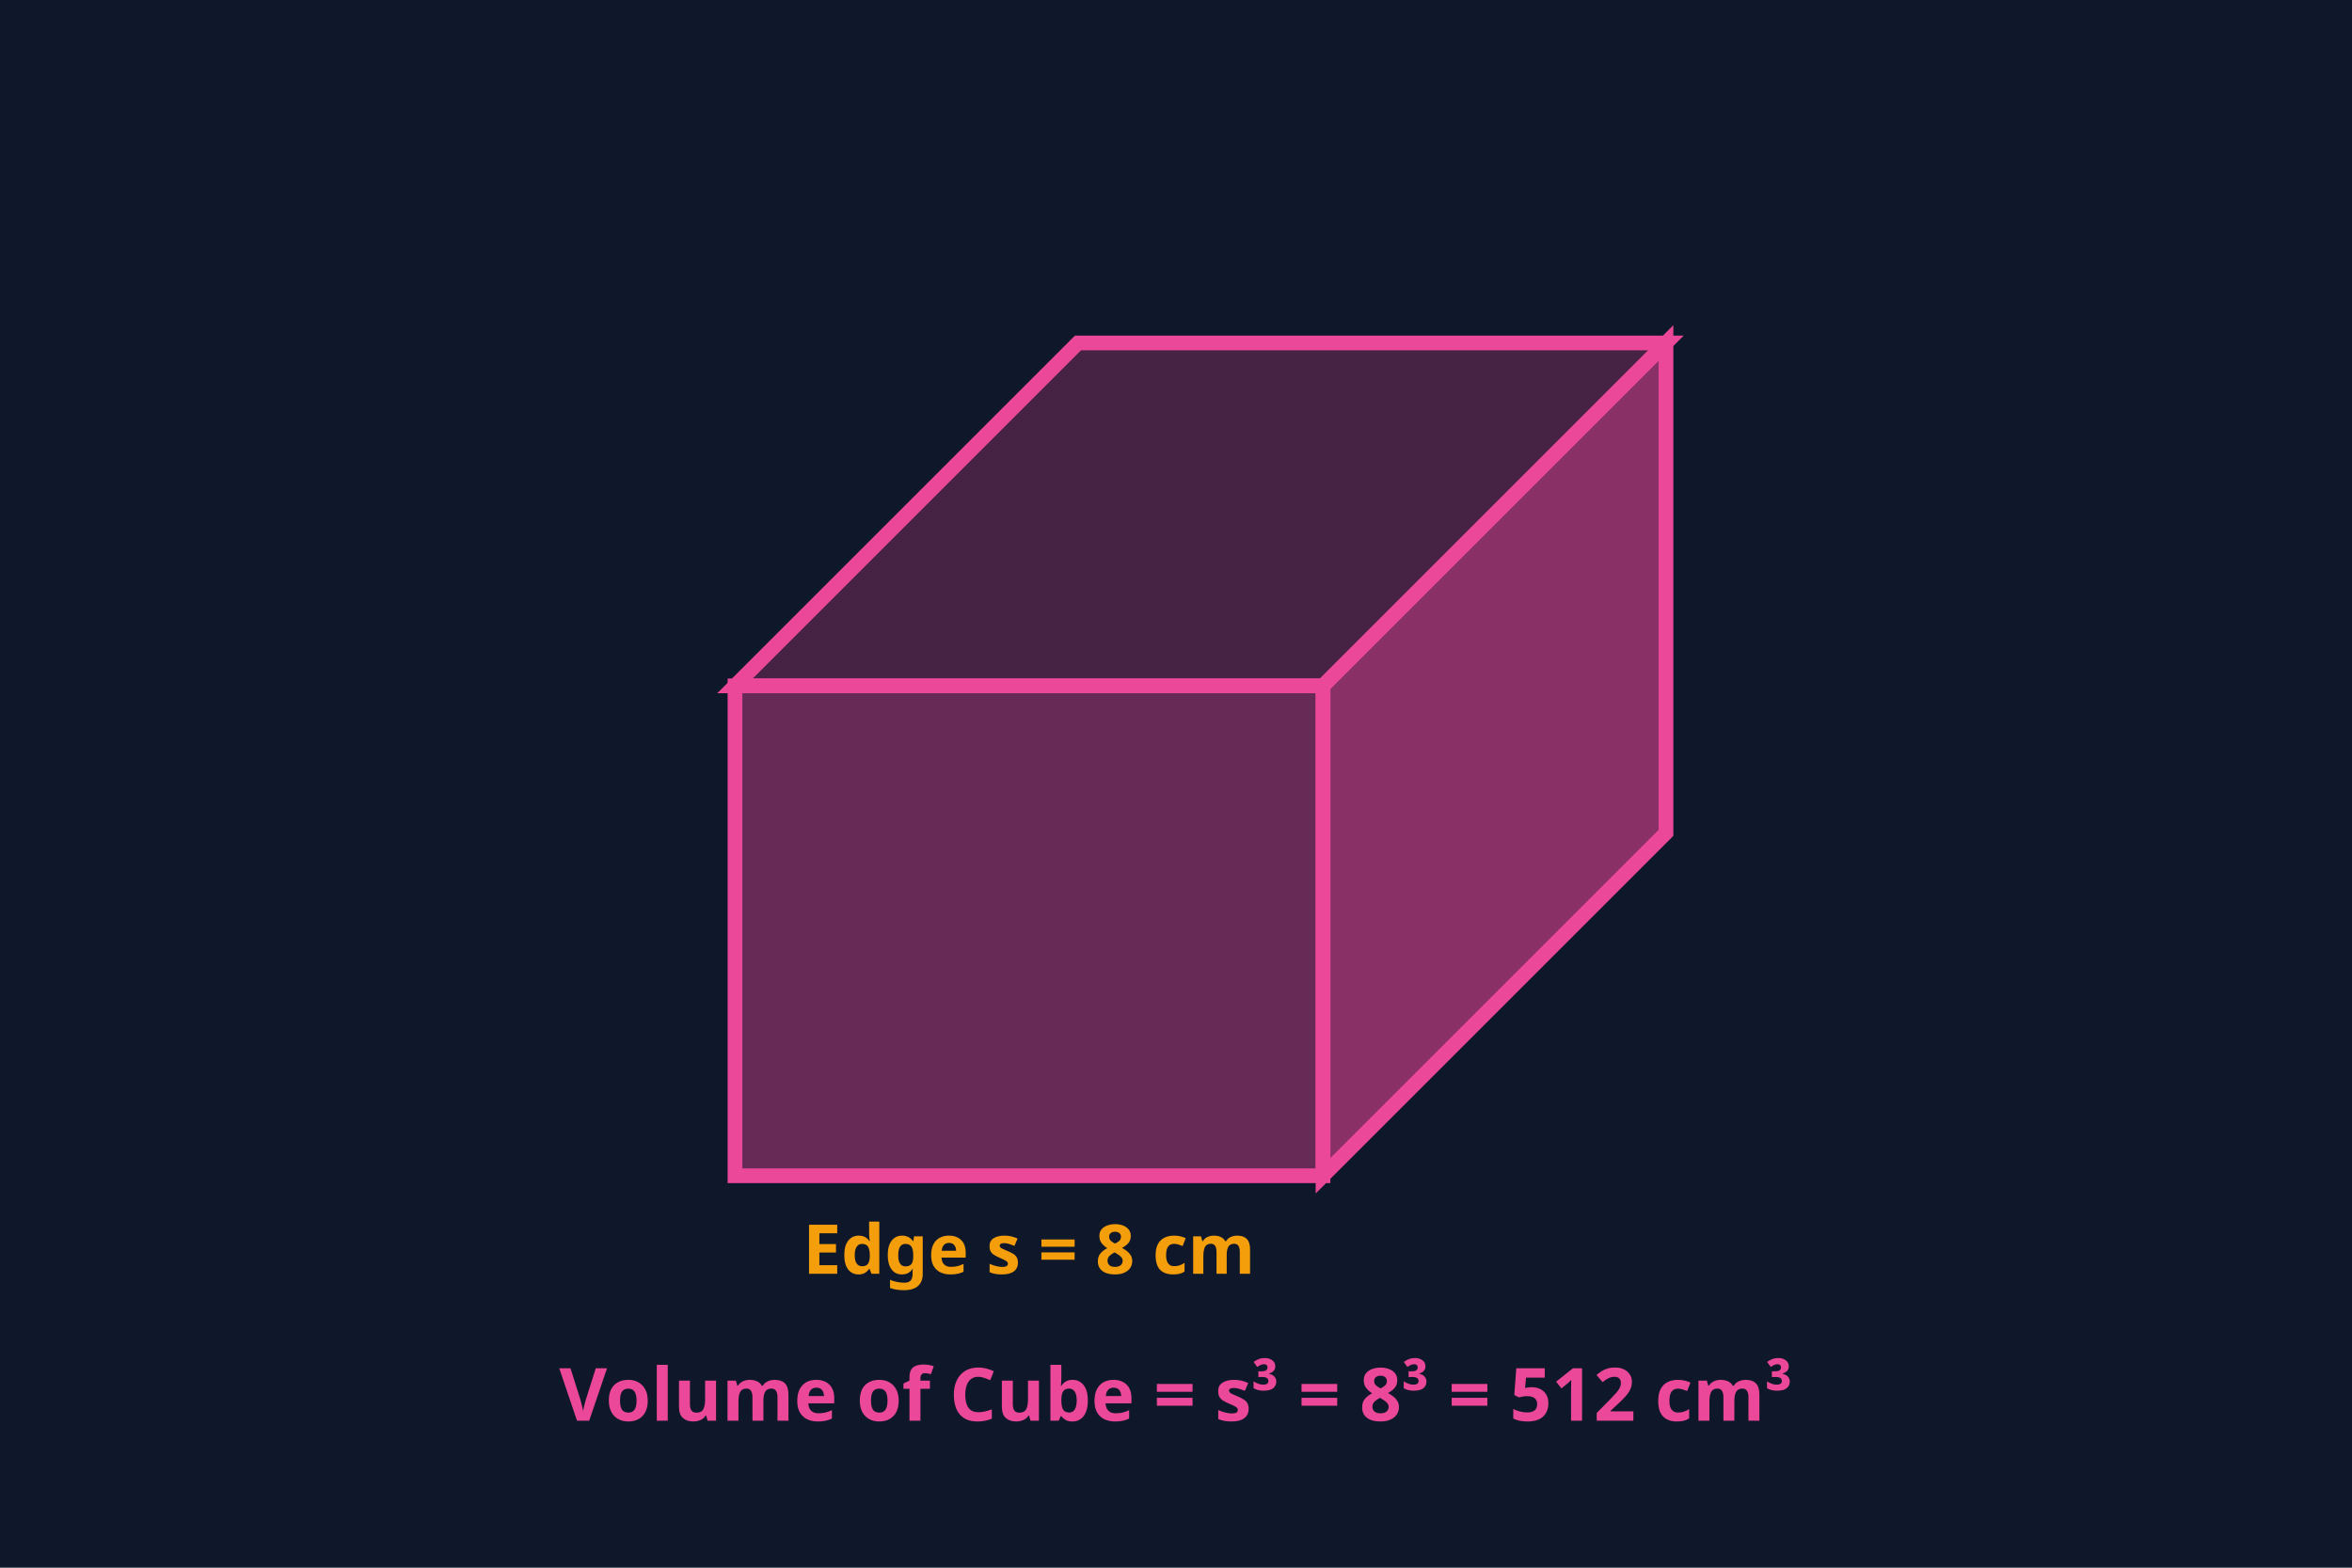
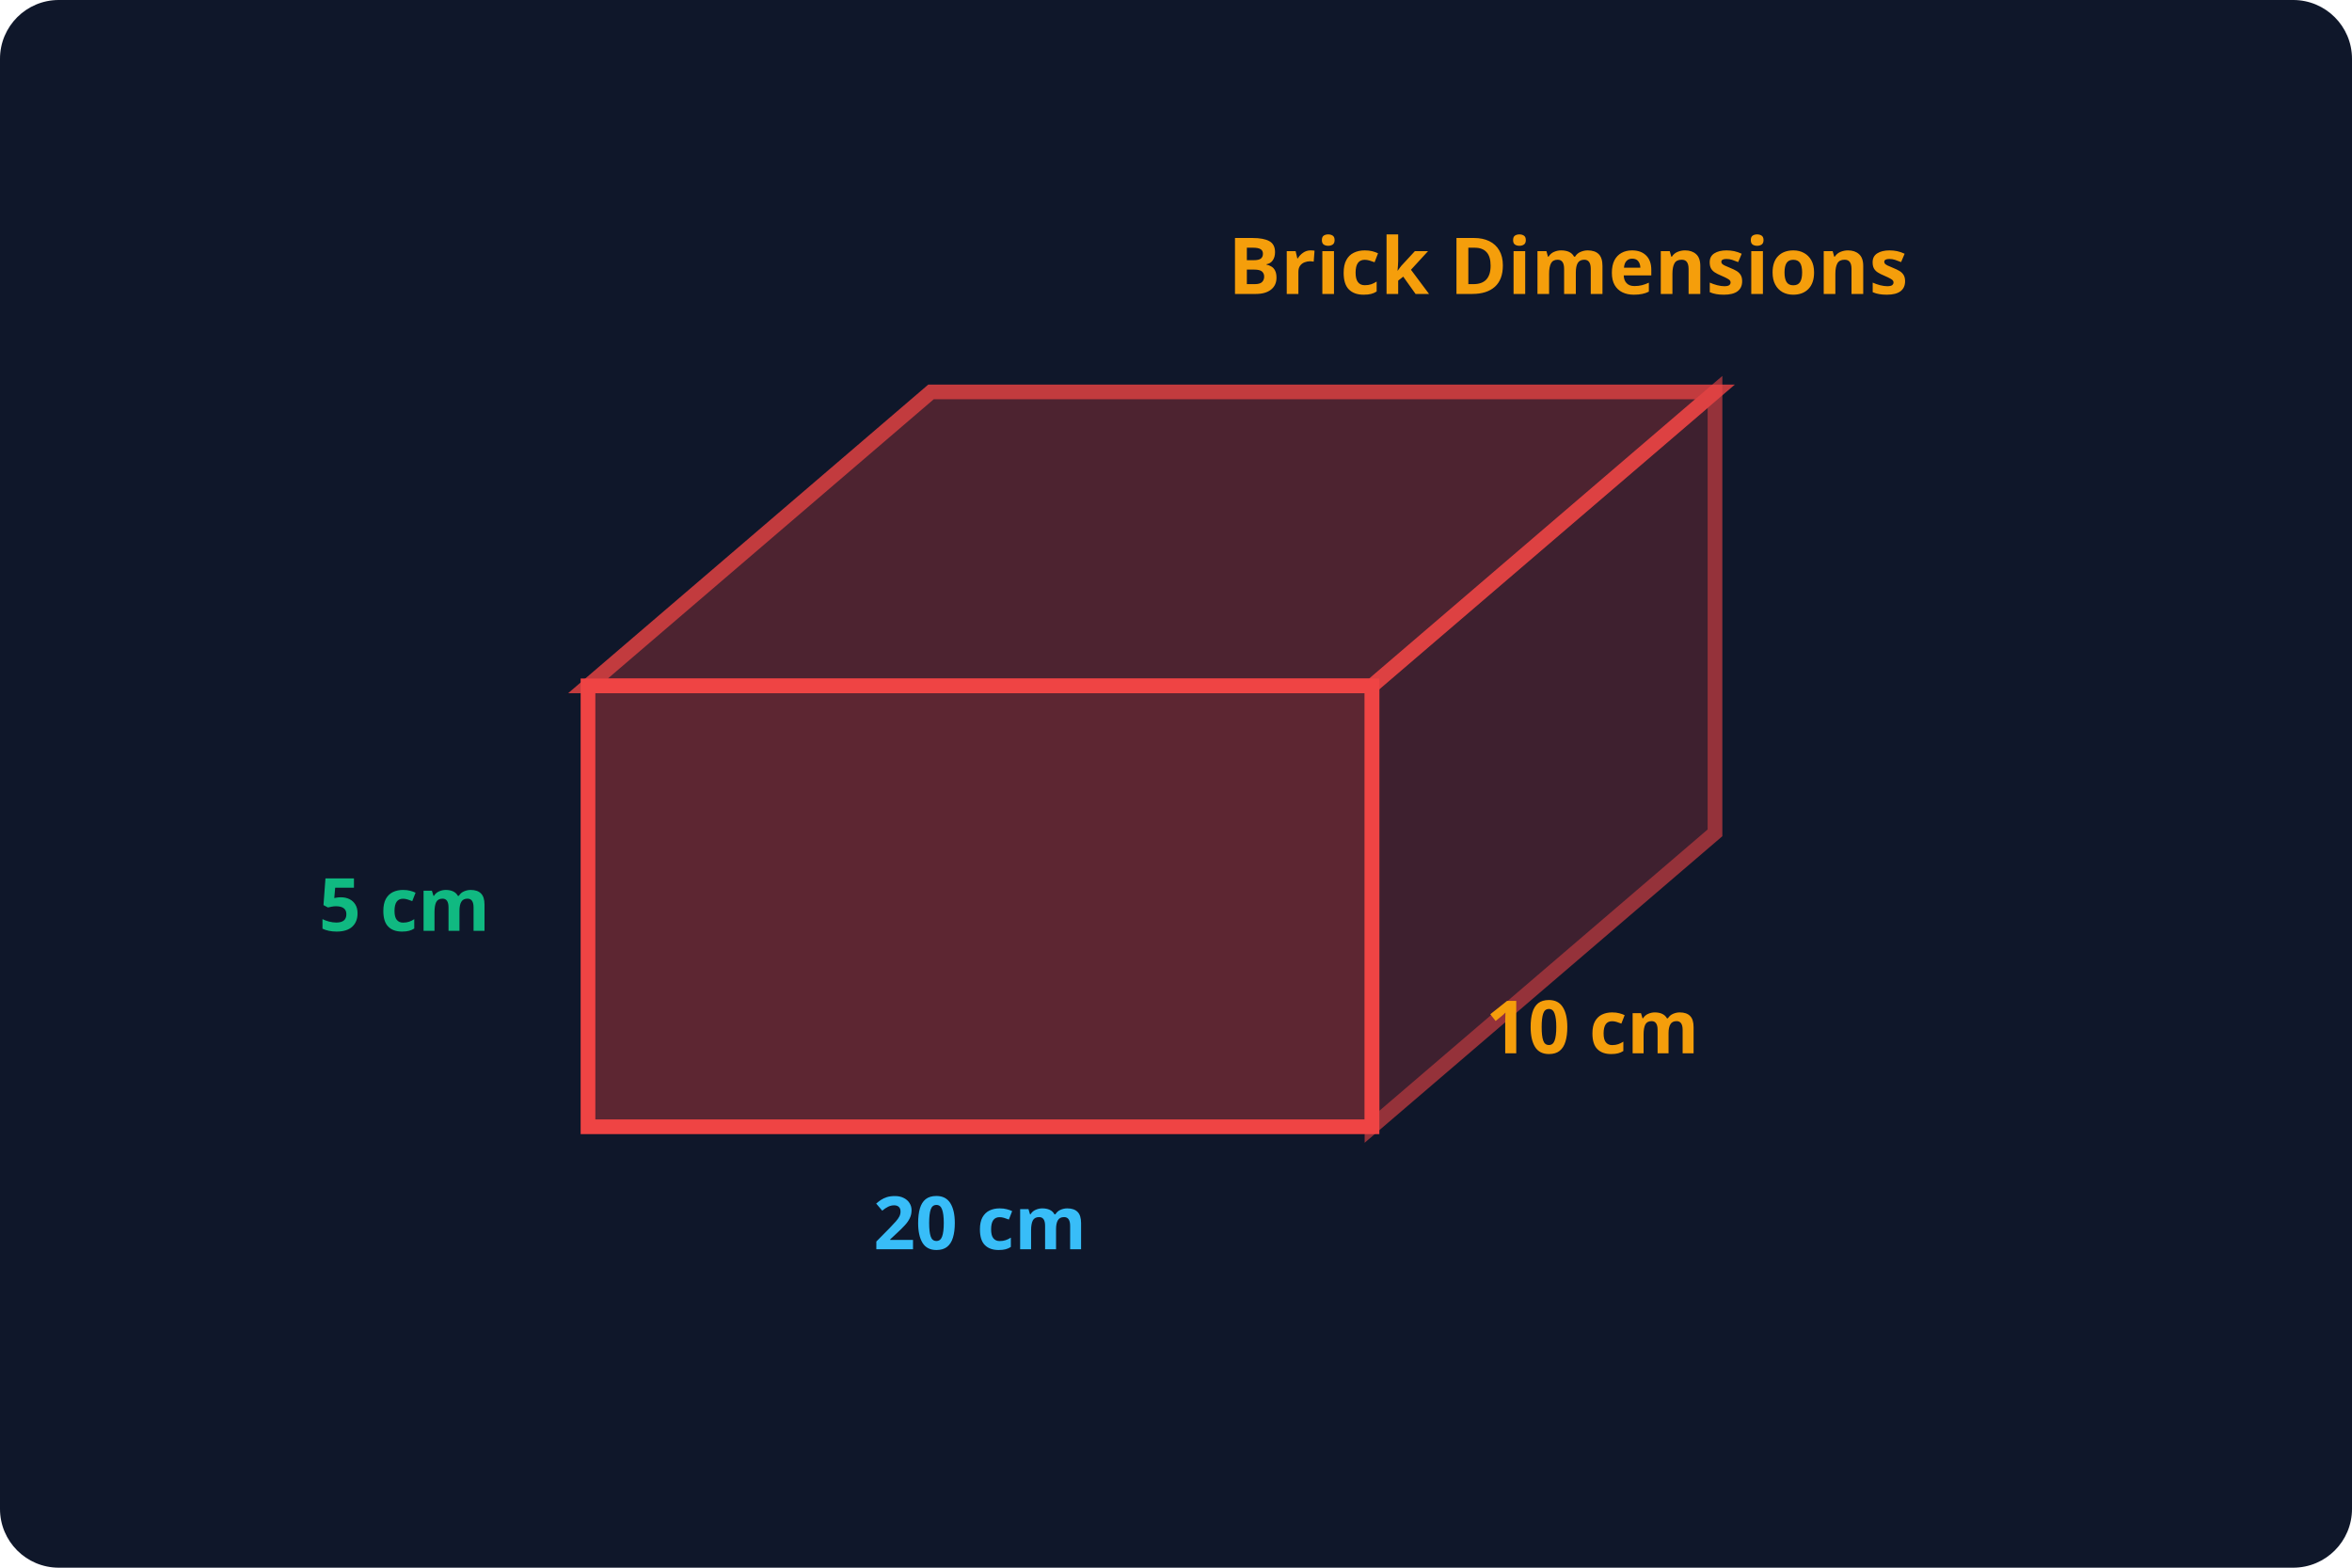
<svg xmlns="http://www.w3.org/2000/svg" width="480" height="320" viewBox="0 0 480 320">
  <defs>
    <marker id="arrow" viewBox="0 0 10 10" refX="5" refY="5" markerWidth="6" markerHeight="6" orient="auto-start-reverse">
      <path d="M 0 0 L 10 5 L 0 10 z" fill="#f59e0b" />
    </marker>
  </defs>
-   <rect width="100%" height="100%" fill="#0f172a" />
-   <g transform="translate(120, 30)">
-     <polygon points="30,110 150,110 150,210 30,210" fill="rgba(236, 72, 153, 0.4)" stroke="#ec4899" stroke-width="3" />
-     <polygon points="30,110 100,40 220,40 150,110" fill="rgba(236, 72, 153, 0.25)" stroke="#ec4899" stroke-width="3" />
-     <polygon points="150,110 220,40 220,140 150,210" fill="rgba(236, 72, 153, 0.55)" stroke="#ec4899" stroke-width="3" />
-     <text x="90" y="230" text-anchor="middle" font-family="sans-serif" font-size="14" fill="#f59e0b" font-weight="bold">Edge s = 8 cm</text>
-     <text x="120" y="260" text-anchor="middle" font-family="sans-serif" font-size="15" fill="#ec4899" font-weight="bold">Volume of Cube = s³ = 8³ = 512 cm³</text>
+   <rect width="100%" height="100%" fill="#0f172a" rx="12" />
+   <g transform="translate(80, 30)">
+     <text x="240" y="30" text-anchor="middle" font-family="sans-serif" font-size="16" fill="#f59e0b" font-weight="bold">Brick Dimensions</text>
+     <polygon points="40,110 200,110 200,200 40,200" fill="rgba(239, 68, 68, 0.35)" stroke="#ef4444" stroke-width="3" />
+     <polygon points="40,110 110,50 270,50 200,110" fill="rgba(239, 68, 68, 0.35)" stroke="#ef4444" stroke-width="3" opacity="0.8" />
+     <polygon points="200,110 270,50 270,140 200,200" fill="rgba(239, 68, 68, 0.35)" stroke="#ef4444" stroke-width="3" opacity="0.6" />
+     <text x="120" y="225" text-anchor="middle" font-family="sans-serif" font-size="15" fill="#38bdf8" font-weight="bold">20 cm</text>
+     <text x="245" y="185" text-anchor="middle" font-family="sans-serif" font-size="15" fill="#f59e0b" font-weight="bold">10 cm</text>
+     <text x="20" y="160" text-anchor="end" font-family="sans-serif" font-size="15" fill="#10b981" font-weight="bold">5 cm</text>
  </g>
</svg>
